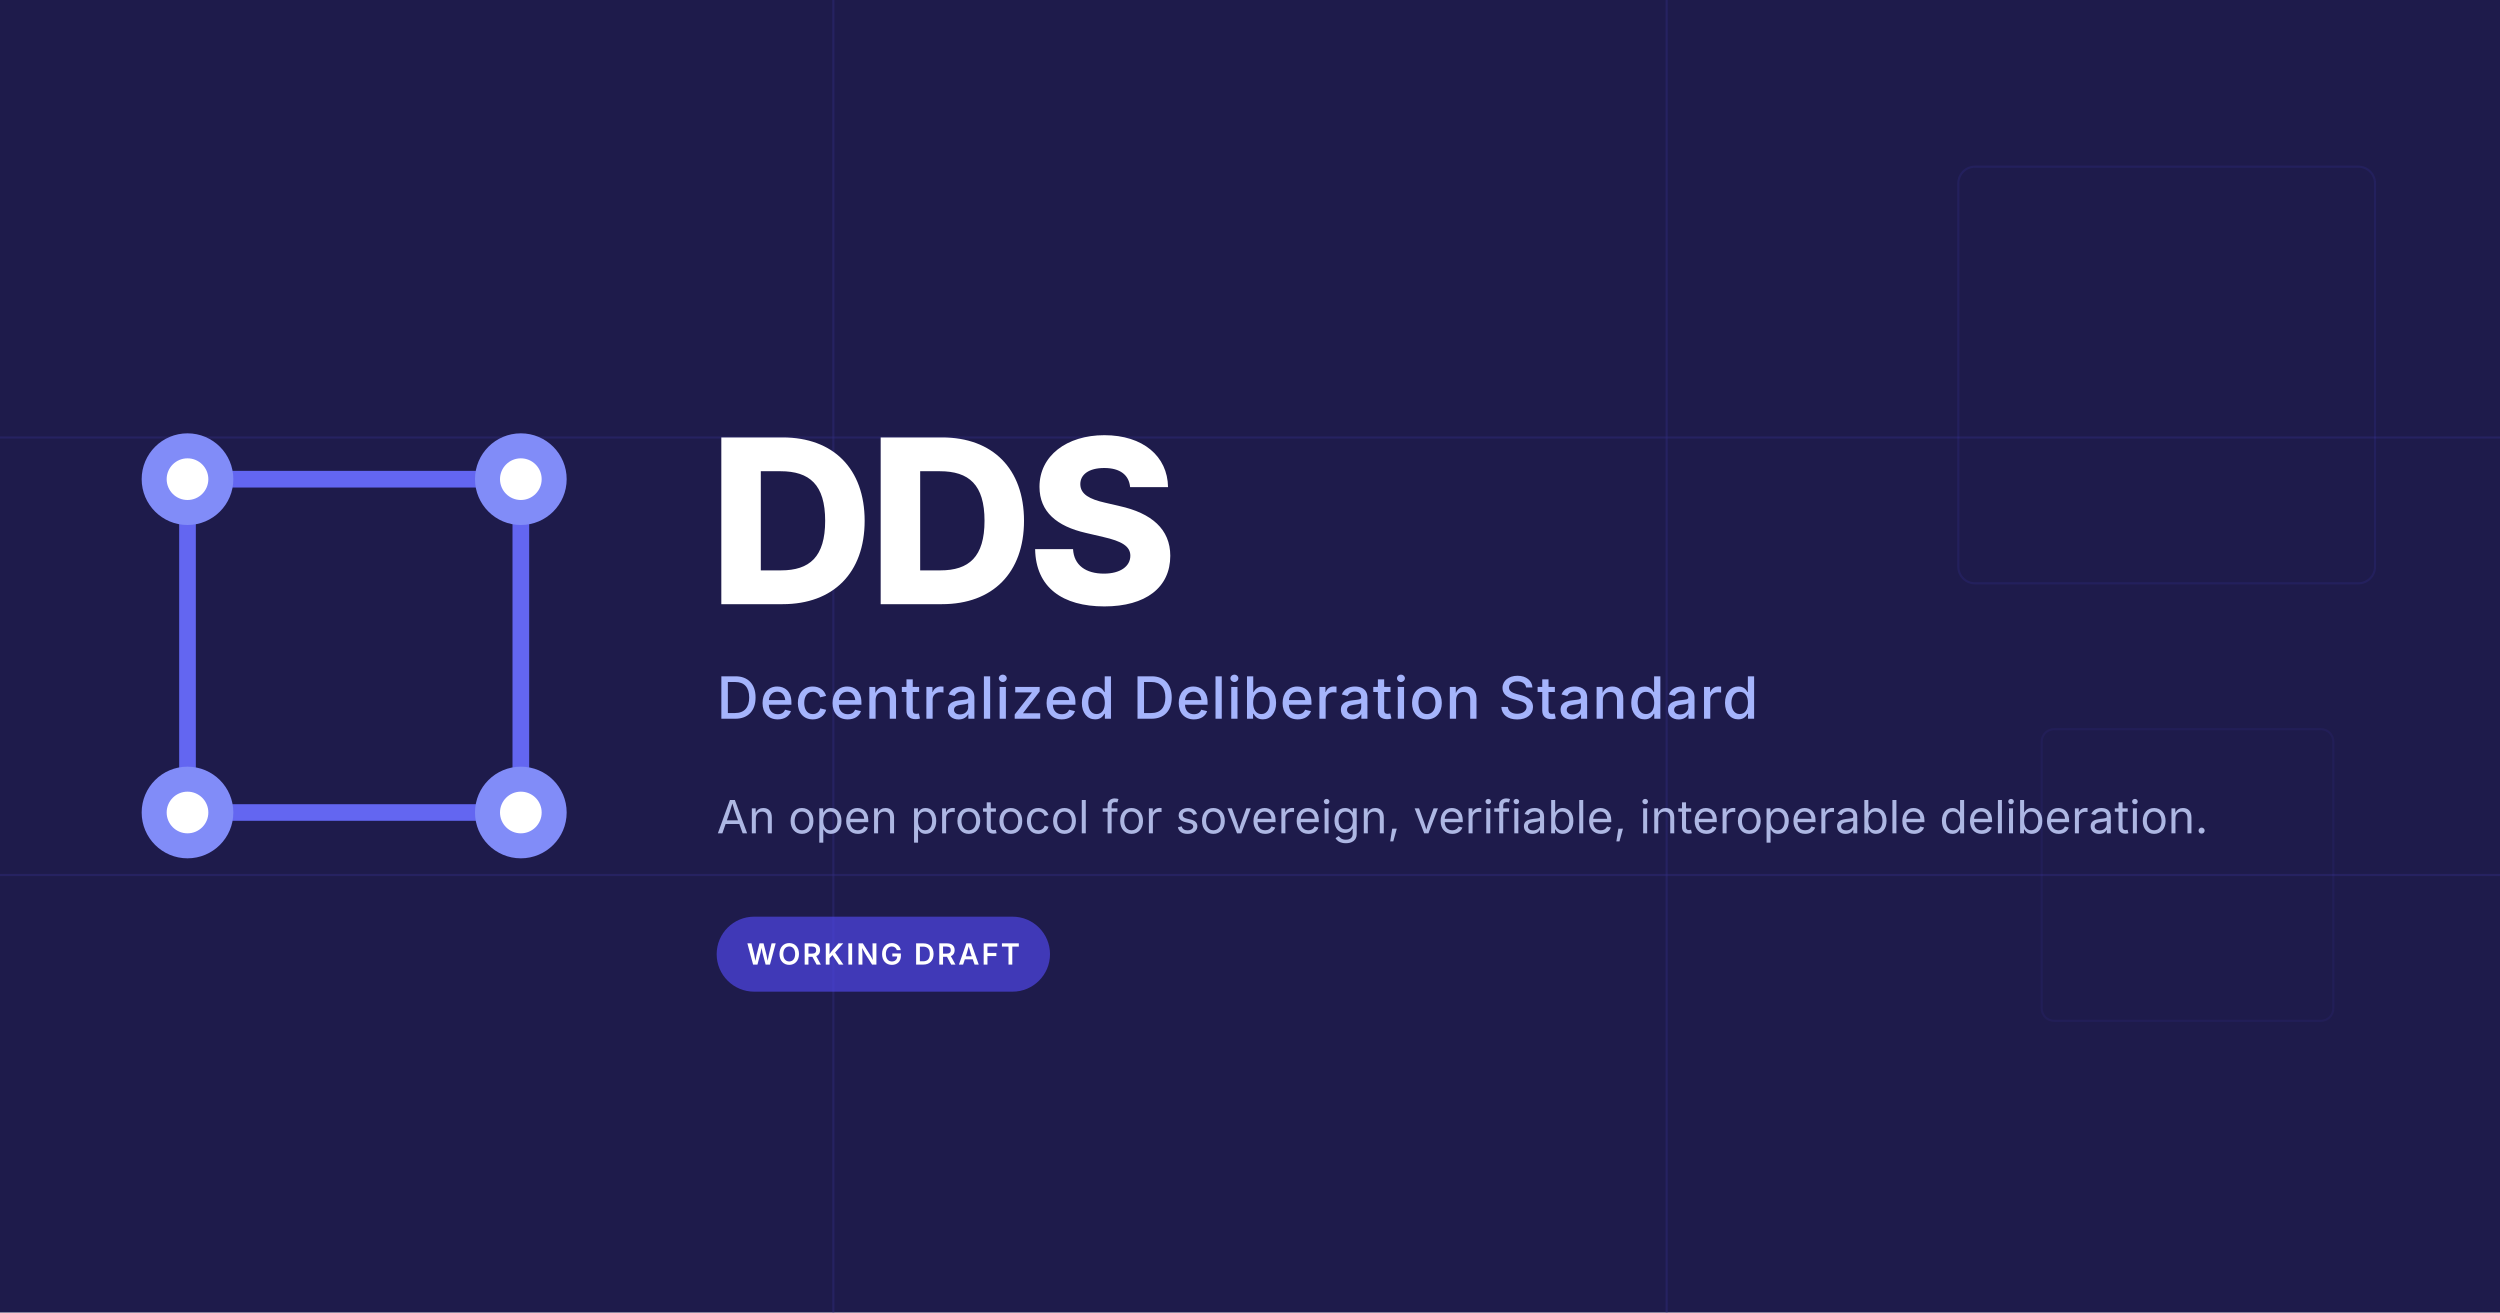
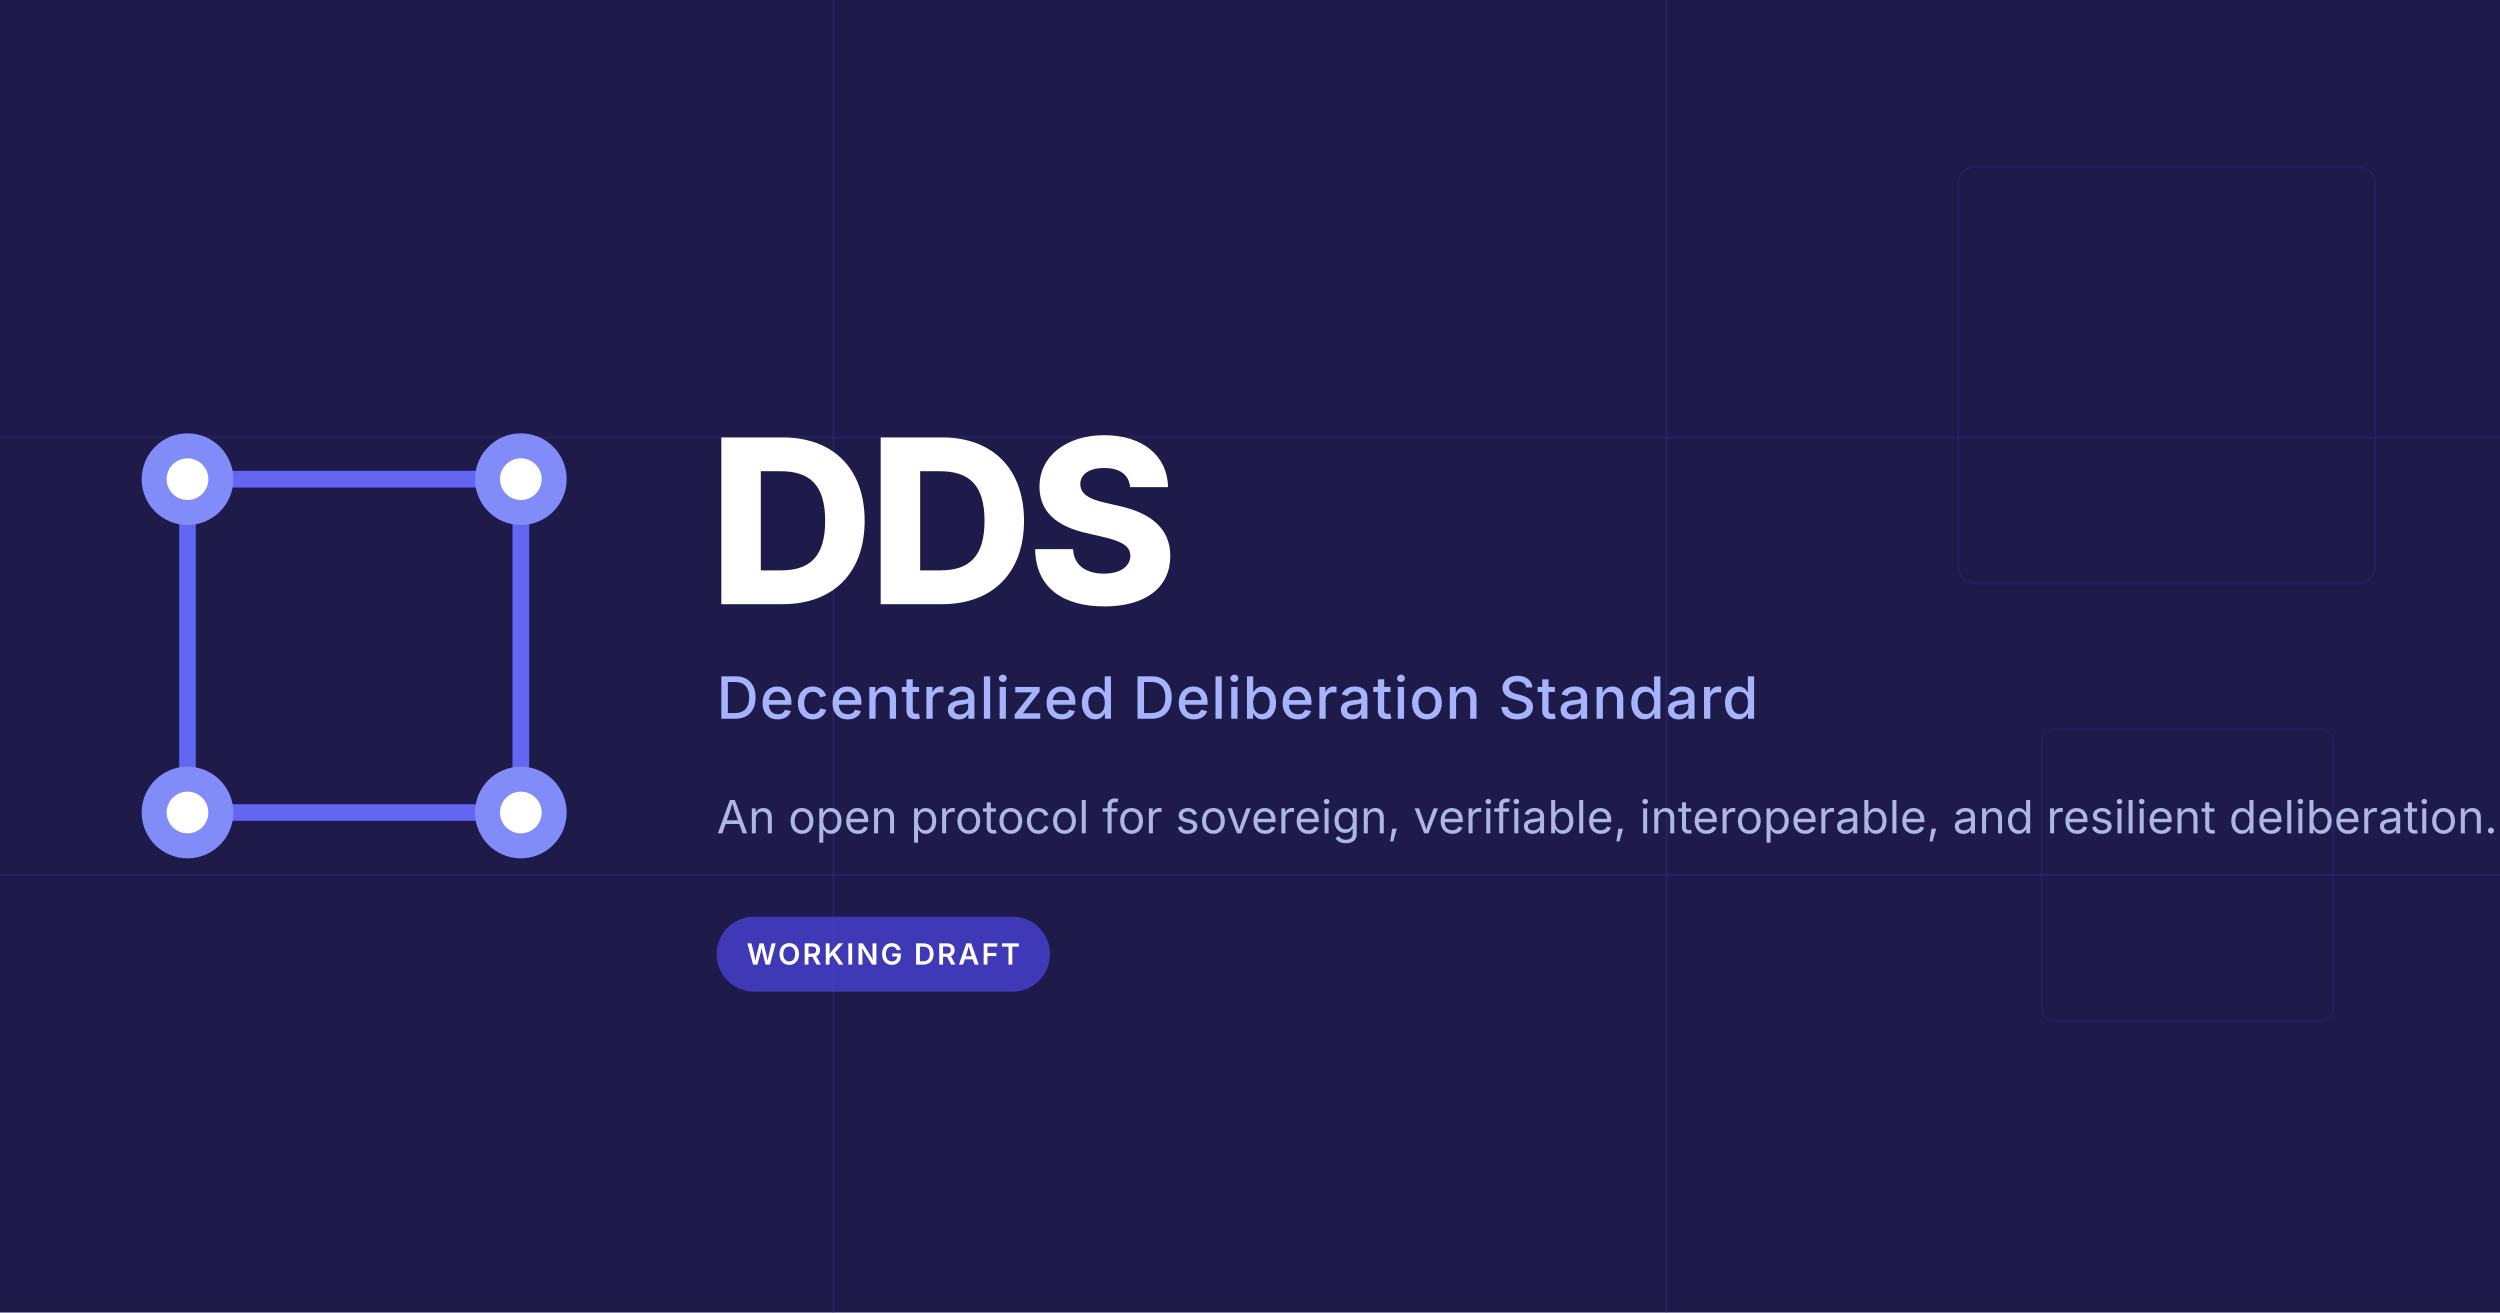
<svg xmlns="http://www.w3.org/2000/svg" viewBox="0 0 1200 630" fill="none">
  <rect width="1200" height="630" fill="#1e1b4b" />
  <line x1="0" y1="210" x2="1200" y2="210" stroke="#312e81" stroke-width="1" opacity="0.4" />
  <line x1="0" y1="420" x2="1200" y2="420" stroke="#312e81" stroke-width="1" opacity="0.4" />
  <line x1="400" y1="0" x2="400" y2="630" stroke="#312e81" stroke-width="1" opacity="0.4" />
  <line x1="800" y1="0" x2="800" y2="630" stroke="#312e81" stroke-width="1" opacity="0.4" />
  <rect x="940" y="80" rx="8" width="200" height="200" stroke="#4f46e5" stroke-width="1" fill="none" opacity="0.12" />
  <rect x="980" y="350" rx="6" width="140" height="140" stroke="#4f46e5" stroke-width="1" fill="none" opacity="0.08" />
  <line x1="90" y1="230" x2="250" y2="230" stroke="#6366f1" stroke-width="8" stroke-linecap="round" />
  <line x1="250" y1="230" x2="250" y2="390" stroke="#6366f1" stroke-width="8" stroke-linecap="round" />
  <line x1="250" y1="390" x2="90" y2="390" stroke="#6366f1" stroke-width="8" stroke-linecap="round" />
  <line x1="90" y1="390" x2="90" y2="230" stroke="#6366f1" stroke-width="8" stroke-linecap="round" />
  <circle cx="90" cy="230" r="22" fill="#818cf8" />
  <circle cx="90" cy="230" r="10" fill="#ffffff" />
  <circle cx="250" cy="230" r="22" fill="#818cf8" />
  <circle cx="250" cy="230" r="10" fill="#ffffff" />
  <circle cx="250" cy="390" r="22" fill="#818cf8" />
  <circle cx="250" cy="390" r="10" fill="#ffffff" />
  <circle cx="90" cy="390" r="22" fill="#818cf8" />
  <circle cx="90" cy="390" r="10" fill="#ffffff" />
  <text x="340" y="290" font-family="system-ui, -apple-system, sans-serif" font-size="110" font-weight="800" fill="#ffffff" letter-spacing="-3">DDS</text>
  <text x="344" y="345" font-family="system-ui, -apple-system, sans-serif" font-size="28" font-weight="500" fill="#a5b4fc" letter-spacing="0.5">Decentralized Deliberation Standard</text>
-   <text x="344" y="400" font-family="system-ui, -apple-system, sans-serif" font-size="22" font-weight="400" fill="#c7d2fe" opacity="0.85">An open protocol for sovereign, verifiable, interoperable deliberation.</text>
+   <text x="344" y="400" font-family="system-ui, -apple-system, sans-serif" font-size="22" font-weight="400" fill="#c7d2fe" opacity="0.85">An open protocol for sovereign, verifiable, interoperable, and resilient deliberation.</text>
  <rect x="344" y="440" width="160" height="36" rx="18" fill="#4f46e5" opacity="0.7" />
  <text x="424" y="463" font-family="system-ui, -apple-system, sans-serif" font-size="14" font-weight="600" fill="#ffffff" text-anchor="middle" letter-spacing="1">WORKING DRAFT</text>
</svg>
